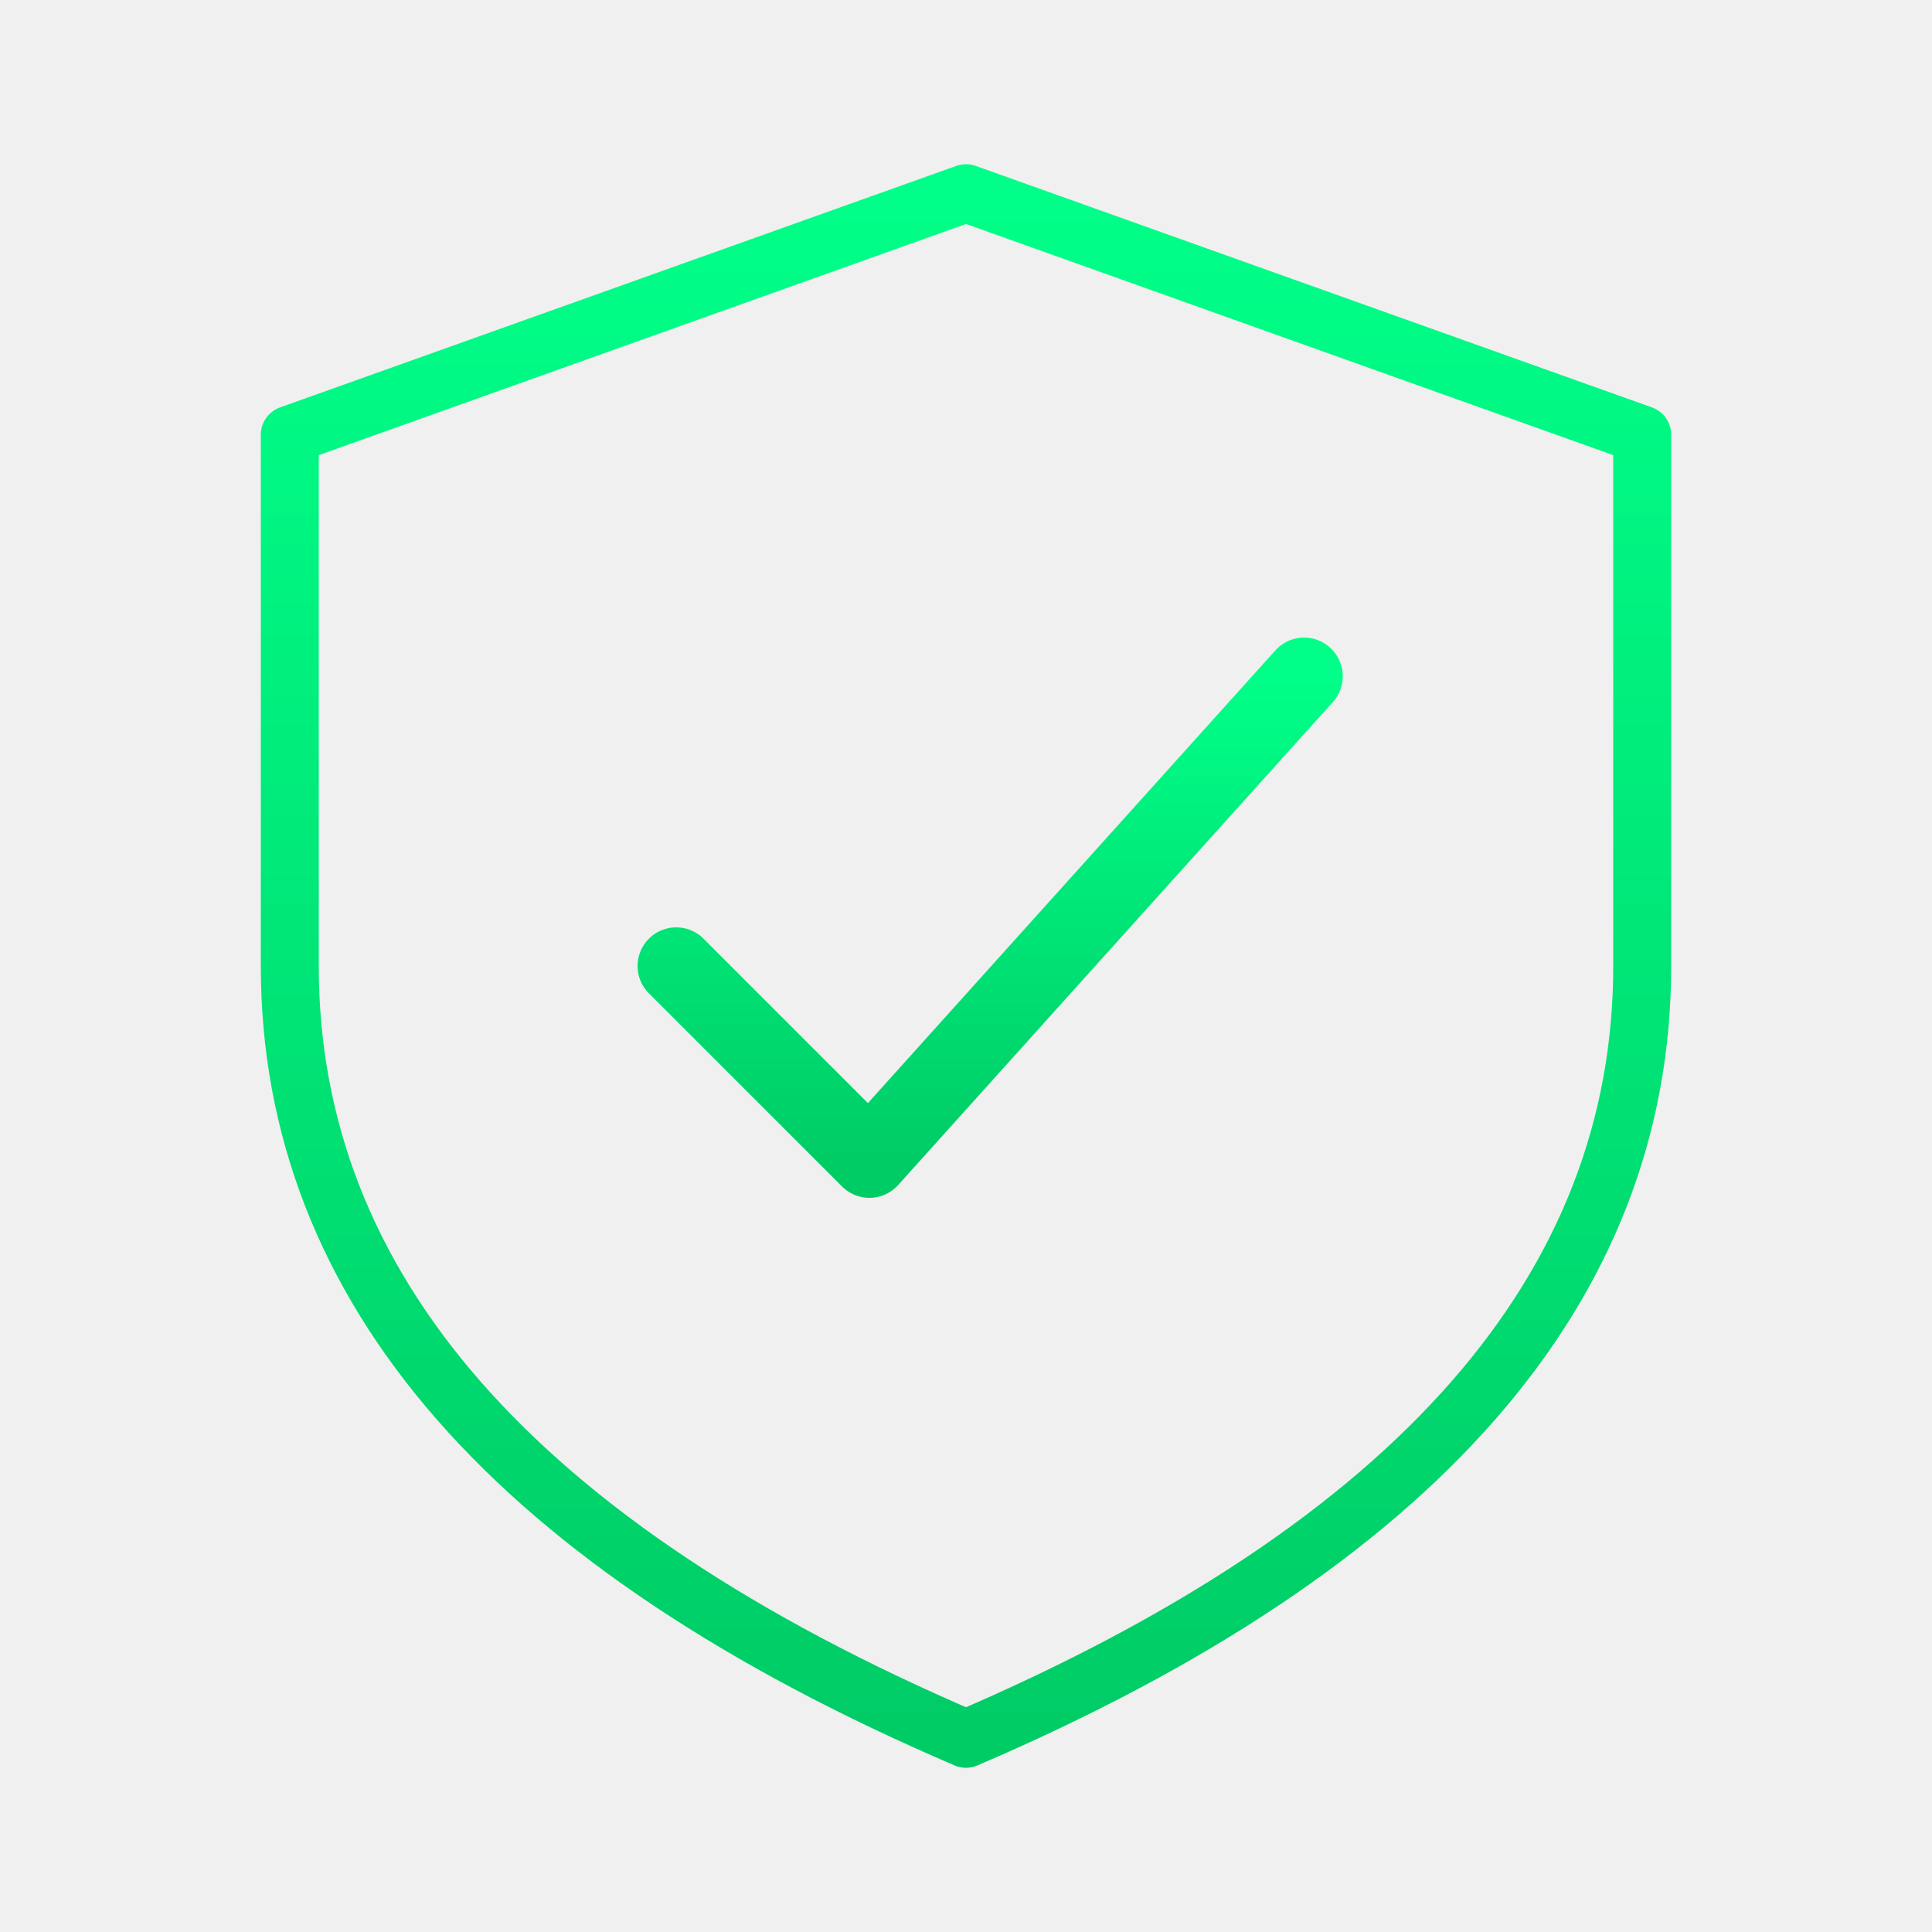
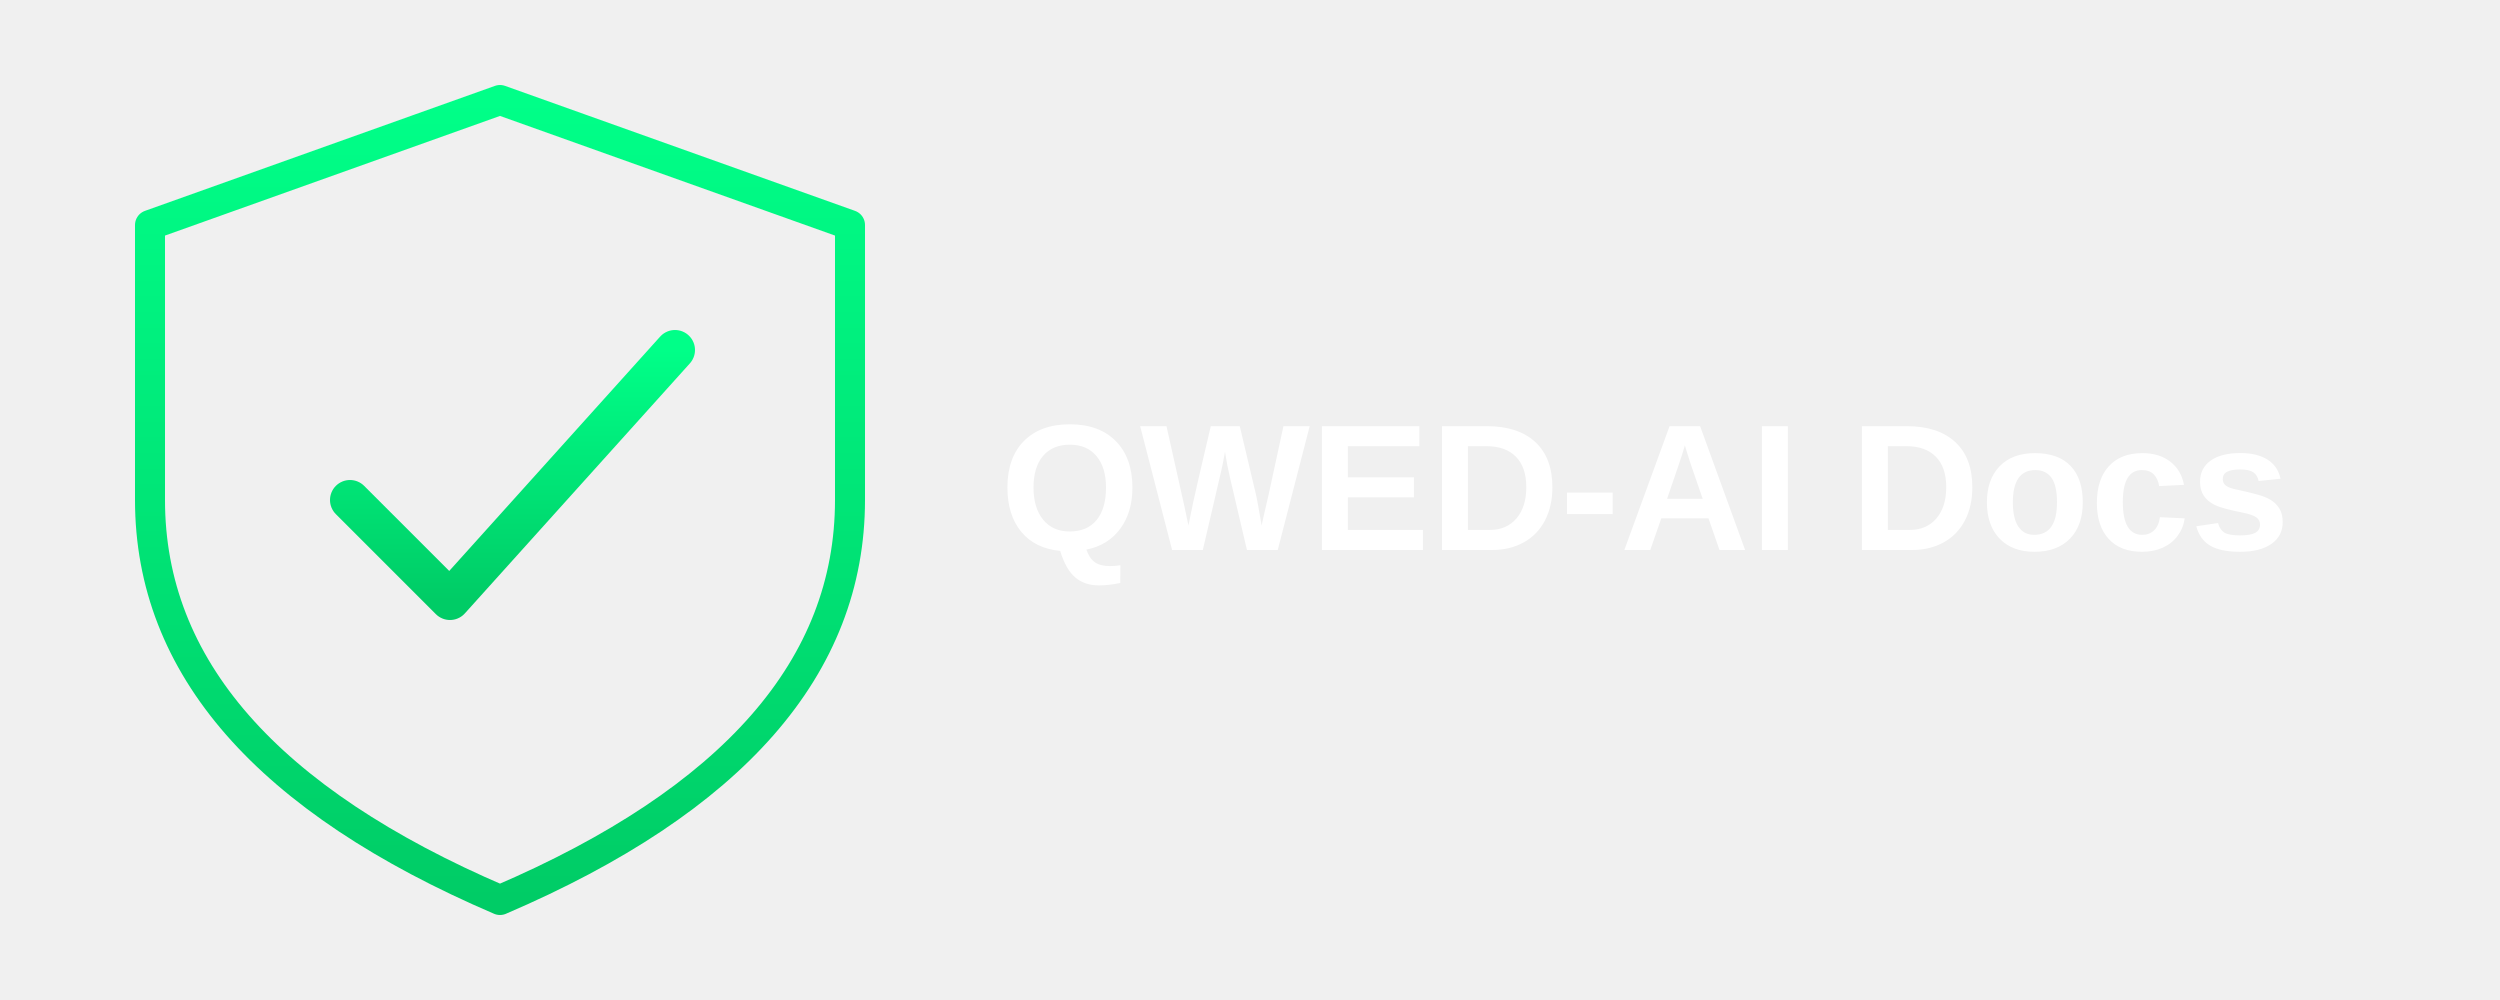
- <svg xmlns="http://www.w3.org/2000/svg" viewBox="0 0 200 200" width="200" height="200">
+ <svg xmlns="http://www.w3.org/2000/svg" viewBox="0 0 500 200" width="500" height="200">
  <defs>
    <linearGradient id="shieldGradient" x1="0%" y1="0%" x2="0%" y2="100%">
      <stop offset="0%" style="stop-color:#00ff88;stop-opacity:1" />
      <stop offset="100%" style="stop-color:#00cc66;stop-opacity:1" />
    </linearGradient>
  </defs>
  <path d="M 100 20             L 170 45             L 170 100             Q 170 150, 100 180             Q 30 150, 30 100             L 30 45             Z" fill="none" stroke="url(#shieldGradient)" stroke-width="6" stroke-linejoin="round" />
  <path d="M 70 100             L 90 120             L 135 70" fill="none" stroke="url(#shieldGradient)" stroke-width="8" stroke-linecap="round" stroke-linejoin="round" />
+   <text x="200" y="110" font-family="Arial, sans-serif" font-size="36" font-weight="bold" fill="#FFFFFF">
+     QWED-AI Docs
+   </text>
</svg>
